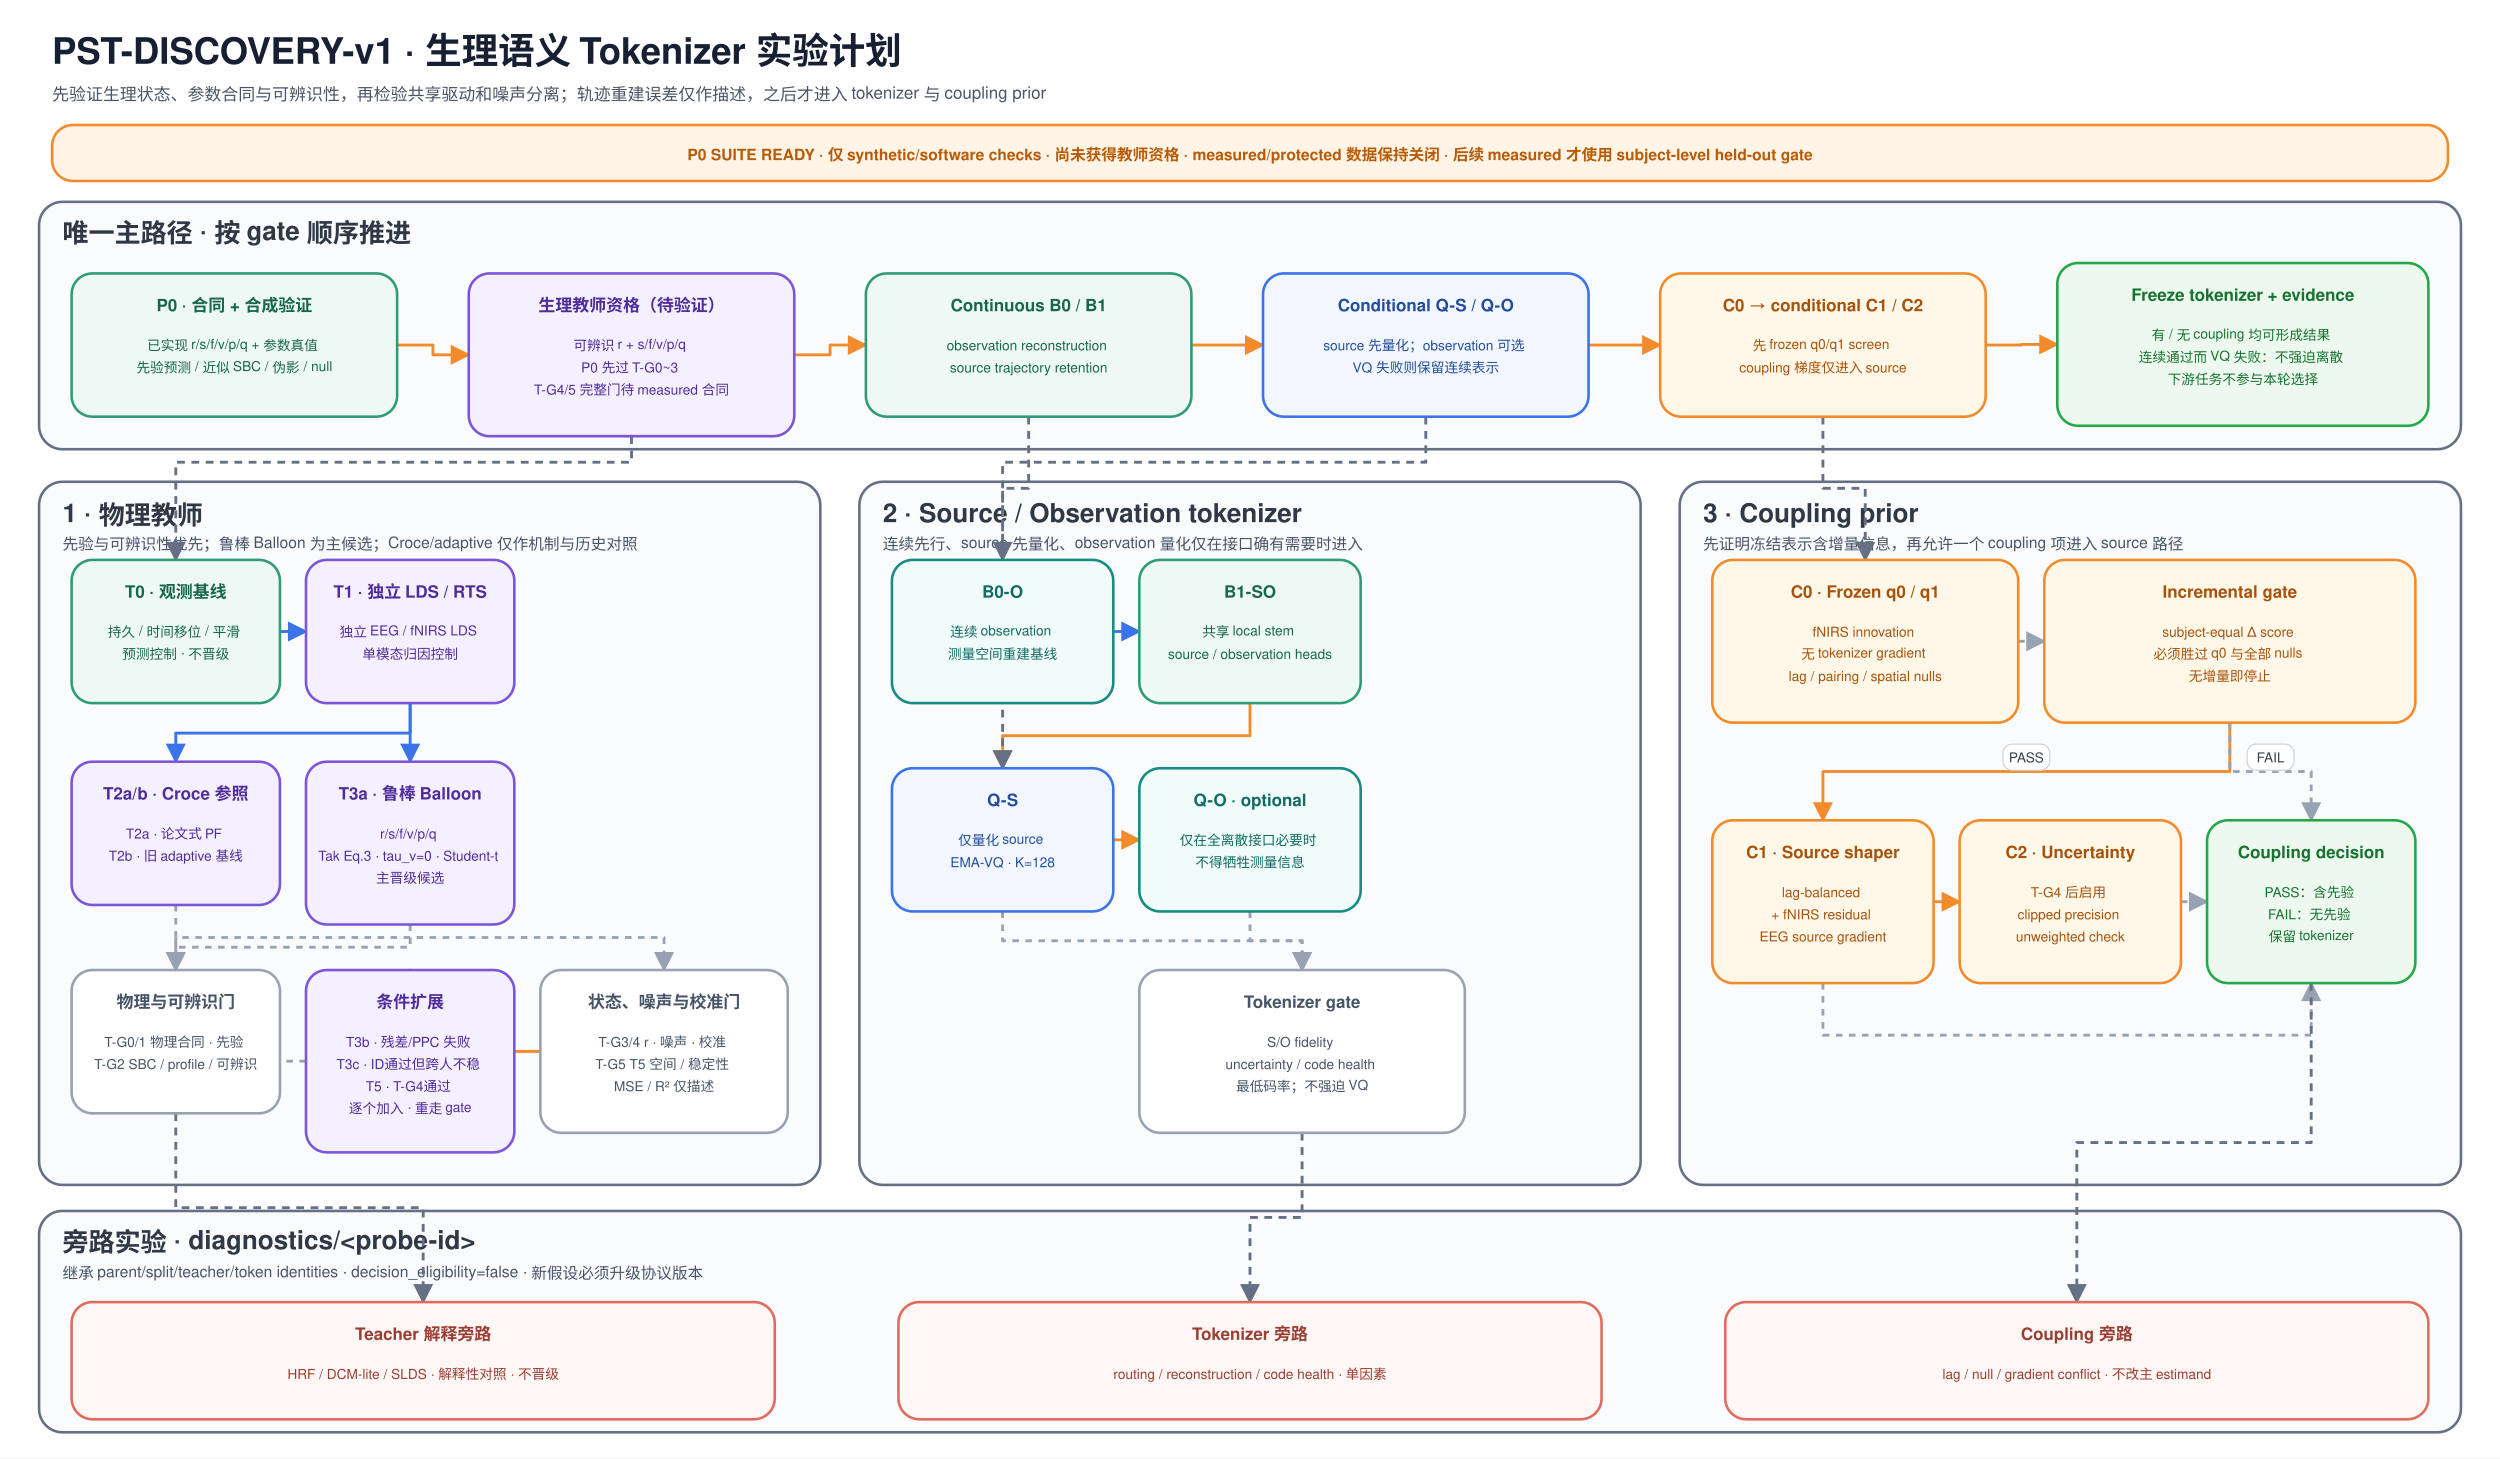
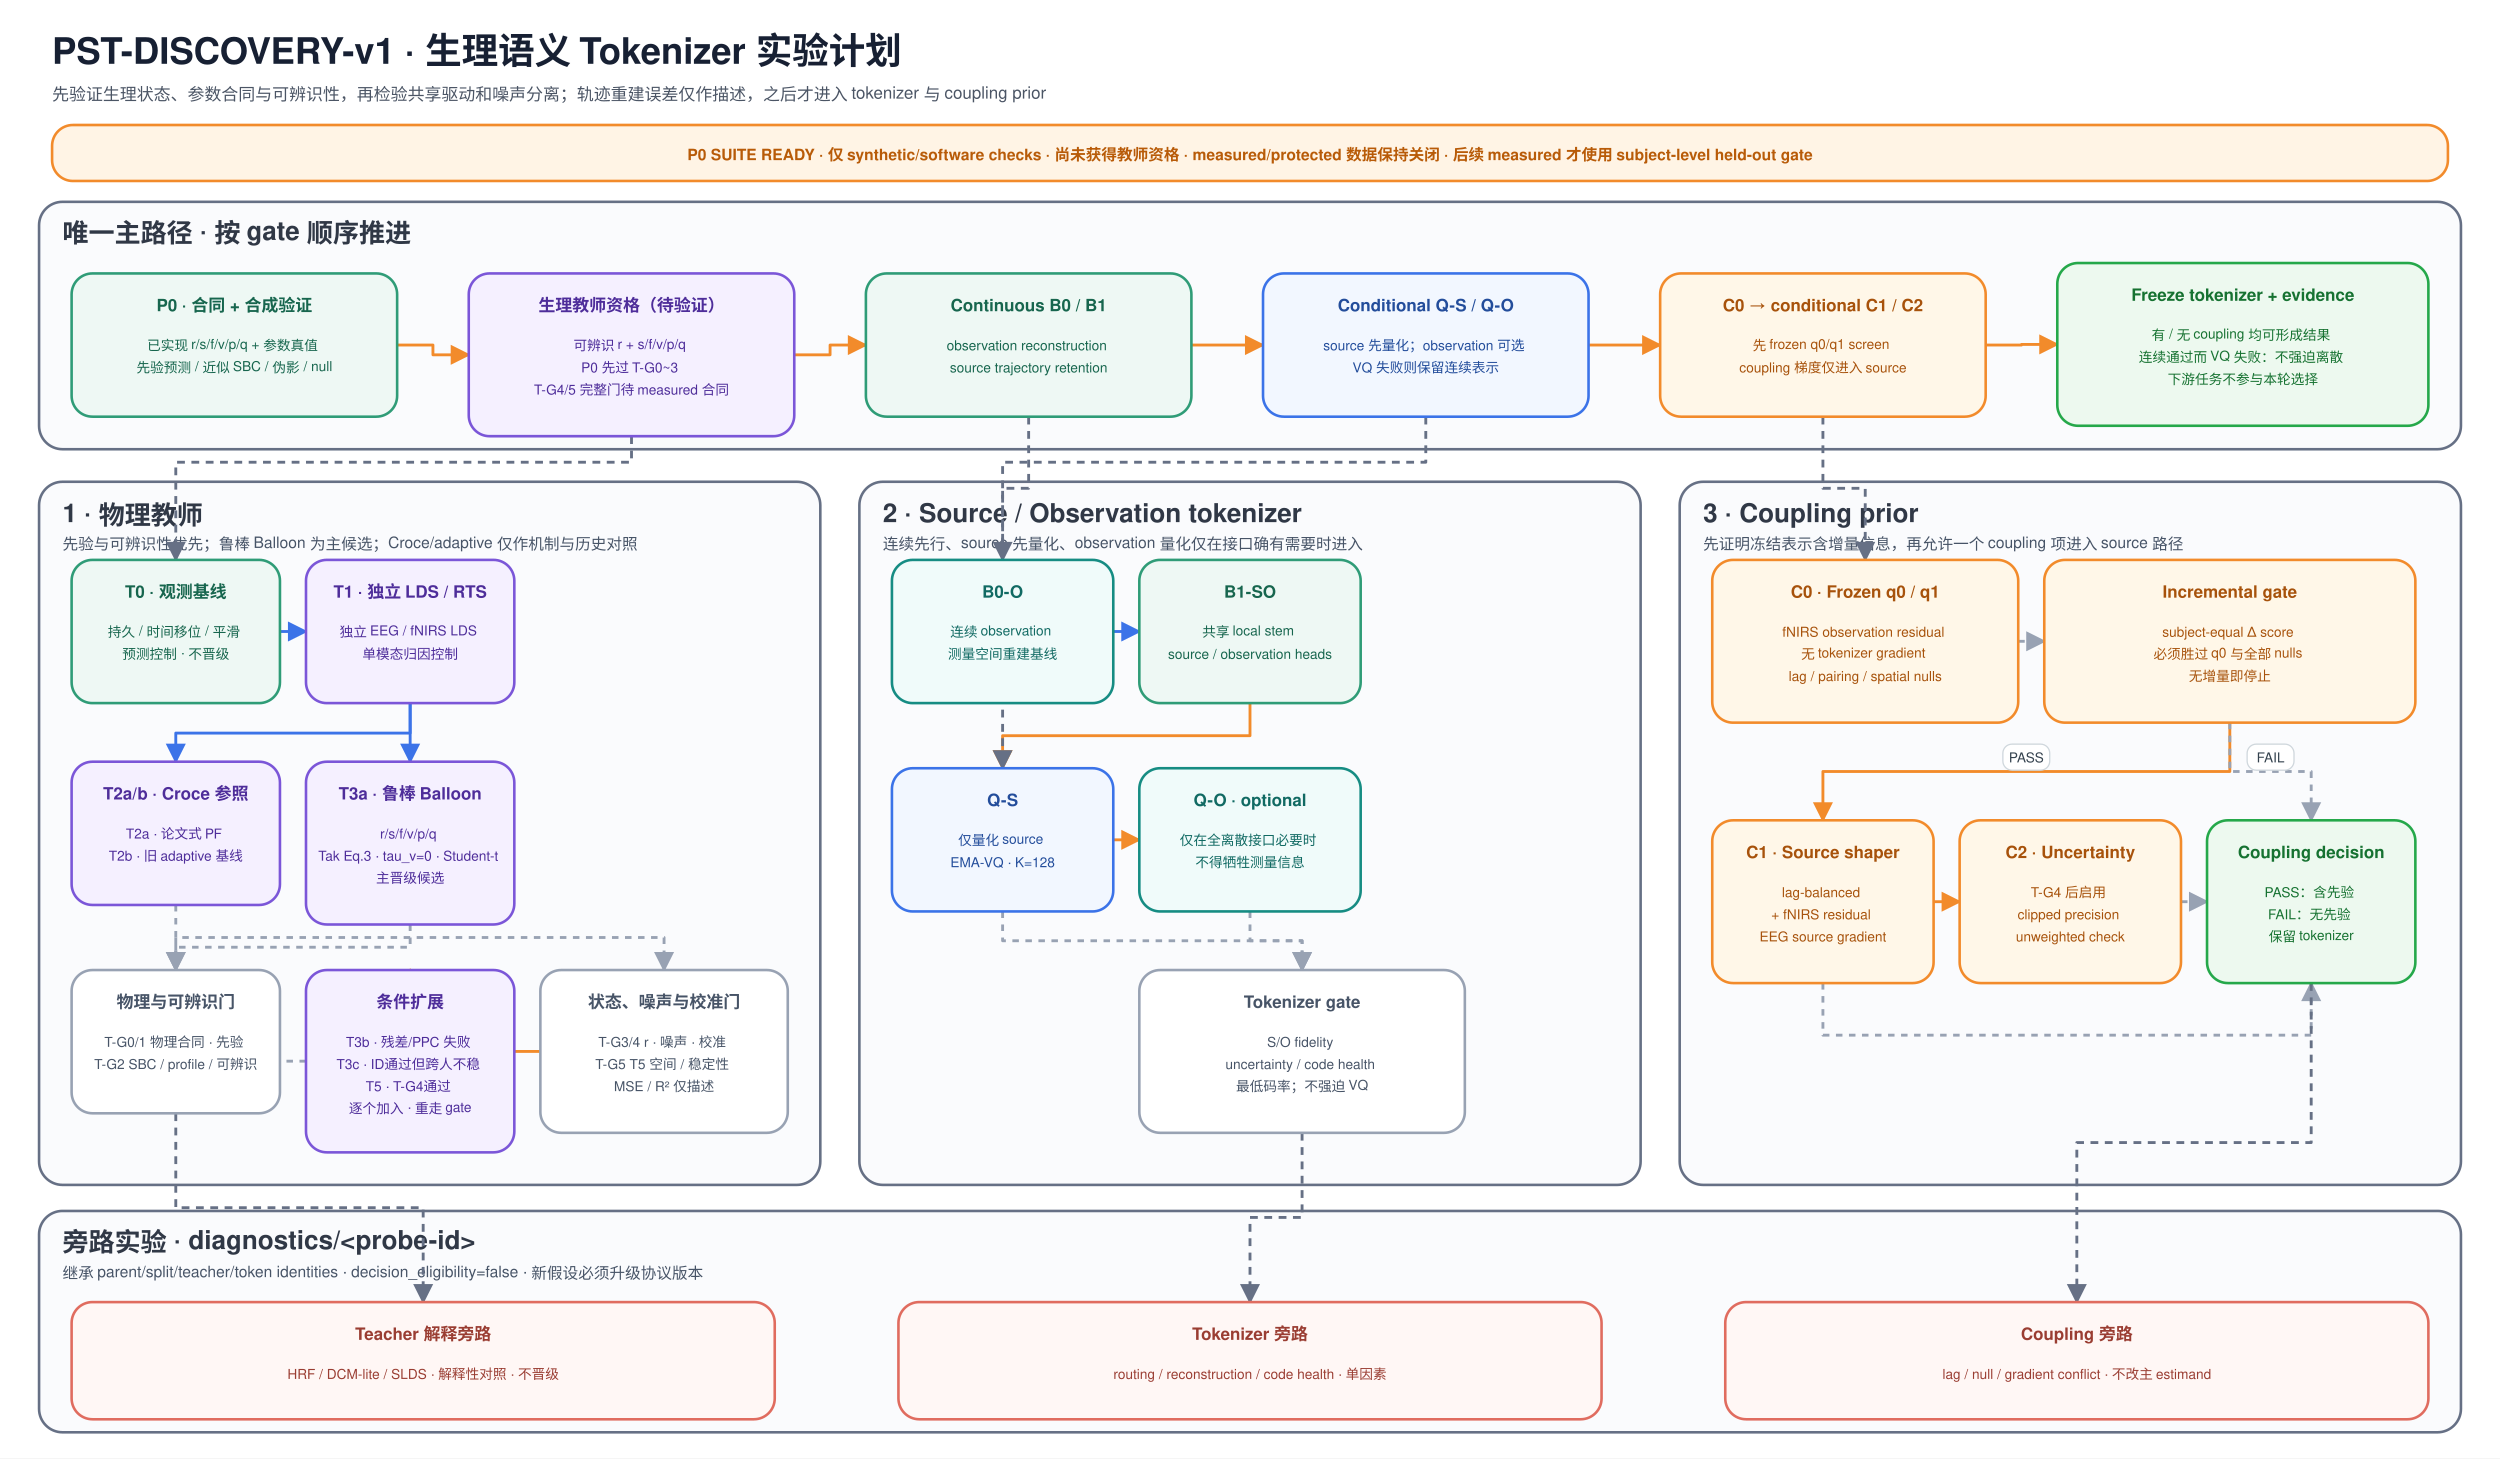
<svg xmlns="http://www.w3.org/2000/svg" width="1920" height="1120" viewBox="0 0 1920 1120" role="img" aria-labelledby="svg-title svg-desc">
  <defs>
    <marker id="arrow-data" viewBox="0 0 10 10" refX="9" refY="5" markerWidth="7" markerHeight="7" orient="auto-start-reverse">
      <path d="M 0 0 L 10 5 L 0 10 z" fill="#3B73E8" />
    </marker>
    <marker id="arrow-training" viewBox="0 0 10 10" refX="9" refY="5" markerWidth="7" markerHeight="7" orient="auto-start-reverse">
      <path d="M 0 0 L 10 5 L 0 10 z" fill="#7B56D8" />
    </marker>
    <marker id="arrow-gradient" viewBox="0 0 10 10" refX="9" refY="5" markerWidth="7" markerHeight="7" orient="auto-start-reverse">
      <path d="M 0 0 L 10 5 L 0 10 z" fill="#F28B2B" />
    </marker>
    <marker id="arrow-control" viewBox="0 0 10 10" refX="9" refY="5" markerWidth="7" markerHeight="7" orient="auto-start-reverse">
      <path d="M 0 0 L 10 5 L 0 10 z" fill="#667085" />
    </marker>
    <marker id="arrow-evaluation" viewBox="0 0 10 10" refX="9" refY="5" markerWidth="7" markerHeight="7" orient="auto-start-reverse">
      <path d="M 0 0 L 10 5 L 0 10 z" fill="#98A2B3" />
    </marker>
    <marker id="arrow-guarded" viewBox="0 0 10 10" refX="9" refY="5" markerWidth="7" markerHeight="7" orient="auto-start-reverse">
      <path d="M 0 0 L 10 5 L 0 10 z" fill="#F28B2B" />
    </marker>
    <marker id="arrow-blocked" viewBox="0 0 10 10" refX="9" refY="5" markerWidth="7" markerHeight="7" orient="auto-start-reverse">
      <path d="M 0 0 L 10 5 L 0 10 z" fill="#98A2B3" />
    </marker>
    <marker id="arrow-removed" viewBox="0 0 10 10" refX="9" refY="5" markerWidth="7" markerHeight="7" orient="auto-start-reverse">
      <path d="M 0 0 L 10 5 L 0 10 z" fill="#E06C5F" />
    </marker>
  </defs>
  <style>
    text { font-family: Helvetica, "Noto Sans CJK SC", "Microsoft YaHei", "PingFang SC", Arial, sans-serif; }
    .page-title { font-size: 28px; font-weight: 700; fill: #172033; }
    .page-subtitle { font-size: 13px; fill: #4B5565; }
    .banner-box { fill: #FFF4E5; stroke: #F28B2B; stroke-width: 2; }
    .banner-text { font-size: 12px; font-weight: 700; fill: #B85B08; text-anchor: middle; }
    .section-box { fill: #FAFBFD; stroke: #667085; stroke-width: 2; }
    .section-title { font-size: 20px; font-weight: 700; fill: #303846; }
    .section-description { font-size: 12px; fill: #475467; }
    .node-title { font-size: 13px; font-weight: 700; text-anchor: middle; }
    .node-detail { font-size: 10.5px; text-anchor: middle; }
    .edge-label rect { fill: #FFFFFF; stroke: #CDD5DB; stroke-width: 1; opacity: .96; }
    .edge-label text { font-size: 10.5px; text-anchor: middle; fill: #34424E; }
    .change-badge { font-size: 10px; font-weight: 850; text-anchor: middle; fill: #FFFFFF; }
    .callout-panel { fill: #FAFBFD; stroke: #667085; stroke-width: 1.4; }
    .callout-title { font-size: 17px; font-weight: 750; fill: #2D3A45; }
    .callout-object { font-size: 12px; font-weight: 750; fill: #2D3A45; }
    .callout-note { font-size: 11.5px; fill: #53616D; }
  </style>
  <rect width="100%" height="100%" fill="#FFFFFF" />
  <text x="40" y="49" class="page-title">PST-DISCOVERY-v1 · 生理语义 Tokenizer 实验计划</text>
  <text x="40" y="77" class="page-subtitle">先验证生理状态、参数合同与可辨识性，再检验共享驱动和噪声分离；轨迹重建误差仅作描述，之后才进入 tokenizer 与 coupling prior</text>
  <g id="evidence-boundary">
    <rect x="40" y="96" width="1840" height="43" rx="16" class="banner-box" fill="#FFF4E5" stroke="#F28B2B" stroke-width="2" />
    <text x="960.0" y="123" class="banner-text" fill="#B85B08">P0 SUITE READY · 仅 synthetic/software checks · 尚未获得教师资格 · measured/protected 数据保持关闭 · 后续 measured 才使用 subject-level held-out gate</text>
  </g>
  <g id="section-main_path">
    <rect x="30" y="155" width="1860" height="190" rx="18" class="section-box" fill="#FAFBFD" stroke="#667085" stroke-width="2" />
    <text x="48" y="186" class="section-title">唯一主路径 · 按 gate 顺序推进</text>
  </g>
  <g id="section-teacher">
    <rect x="30" y="370" width="600" height="540" rx="18" class="section-box" fill="#FAFBFD" stroke="#667085" stroke-width="2" />
    <text x="48" y="401" class="section-title">1 · 物理教师</text>
    <text x="48" y="422" class="section-description">先验与可辨识性优先；鲁棒 Balloon 为主候选；Croce/adaptive 仅作机制与历史对照</text>
  </g>
  <g id="section-tokenizer">
    <rect x="660" y="370" width="600" height="540" rx="18" class="section-box" fill="#FAFBFD" stroke="#667085" stroke-width="2" />
    <text x="678" y="401" class="section-title">2 · Source / Observation tokenizer</text>
    <text x="678" y="422" class="section-description">连续先行、source 先量化、observation 量化仅在接口确有需要时进入</text>
  </g>
  <g id="section-coupling">
    <rect x="1290" y="370" width="600" height="540" rx="18" class="section-box" fill="#FAFBFD" stroke="#667085" stroke-width="2" />
    <text x="1308" y="401" class="section-title">3 · Coupling prior</text>
    <text x="1308" y="422" class="section-description">先证明冻结表示含增量信息，再允许一个 coupling 项进入 source 路径</text>
  </g>
  <g id="section-diagnostics">
    <rect x="30" y="930" width="1860" height="170" rx="18" class="section-box" fill="#FAFBFD" stroke="#667085" stroke-width="2" />
    <text x="48" y="961" class="section-title">旁路实验 · diagnostics/&lt;probe-id&gt;</text>
    <text x="48" y="982" class="section-description">继承 parent/split/teacher/token identities · decision_eligibility=false · 新假设必须升级协议版本</text>
  </g>
  <g id="edges">
    <g id="edge-main-p0-teacher" class="edge edge-guarded" data-edge-style="guarded" role="group" aria-labelledby="edge-main-p0-teacher-title edge-main-p0-teacher-desc">
      <path d="M 305.0 265.0 L 332.5 265.0 L 332.5 272.5 L 360.0 272.5" fill="none" stroke="#F28B2B" stroke-width="2.2" stroke-linejoin="round" marker-end="url(#arrow-guarded)" />
    </g>
    <g id="edge-main-teacher-continuous" class="edge edge-guarded" data-edge-style="guarded" role="group" aria-labelledby="edge-main-teacher-continuous-title edge-main-teacher-continuous-desc">
      <path d="M 610.0 272.5 L 637.5 272.5 L 637.5 265.0 L 665.0 265.0" fill="none" stroke="#F28B2B" stroke-width="2.2" stroke-linejoin="round" marker-end="url(#arrow-guarded)" />
    </g>
    <g id="edge-main-continuous-vq" class="edge edge-guarded" data-edge-style="guarded" role="group" aria-labelledby="edge-main-continuous-vq-title edge-main-continuous-vq-desc">
      <path d="M 915.0 265.0 L 970.0 265.0" fill="none" stroke="#F28B2B" stroke-width="2.2" stroke-linejoin="round" marker-end="url(#arrow-guarded)" />
    </g>
    <g id="edge-main-vq-coupling" class="edge edge-guarded" data-edge-style="guarded" role="group" aria-labelledby="edge-main-vq-coupling-title edge-main-vq-coupling-desc">
      <path d="M 1220.0 265.0 L 1275.0 265.0" fill="none" stroke="#F28B2B" stroke-width="2.2" stroke-linejoin="round" marker-end="url(#arrow-guarded)" />
    </g>
    <g id="edge-main-coupling-freeze" class="edge edge-guarded" data-edge-style="guarded" role="group" aria-labelledby="edge-main-coupling-freeze-title edge-main-coupling-freeze-desc">
      <path d="M 1525.0 265.0 L 1552.5 265.0 L 1552.5 264.5 L 1580.0 264.5" fill="none" stroke="#F28B2B" stroke-width="2.2" stroke-linejoin="round" marker-end="url(#arrow-guarded)" />
    </g>
    <g id="edge-teacher-drilldown" class="edge edge-control" data-edge-style="control" role="group" aria-labelledby="edge-teacher-drilldown-title edge-teacher-drilldown-desc">
      <path d="M 485.0 335.0 L 485.0 355.0 L 135.0 355.0 L 135.0 430.0" fill="none" stroke="#667085" stroke-width="2.2" stroke-linejoin="round" marker-end="url(#arrow-control)" stroke-dasharray="6 5" />
    </g>
    <g id="edge-t0-t1" class="edge edge-data" data-edge-style="data" role="group" aria-labelledby="edge-t0-t1-title edge-t0-t1-desc">
      <path d="M 215.0 485.0 L 235.0 485.0" fill="none" stroke="#3B73E8" stroke-width="2.2" stroke-linejoin="round" marker-end="url(#arrow-data)" />
    </g>
    <g id="edge-t1-t2" class="edge edge-data" data-edge-style="data" role="group" aria-labelledby="edge-t1-t2-title edge-t1-t2-desc">
      <path d="M 315.0 540.0 L 315.0 563.0 L 135.0 563.0 L 135.0 585.0" fill="none" stroke="#3B73E8" stroke-width="2.2" stroke-linejoin="round" marker-end="url(#arrow-data)" />
    </g>
    <g id="edge-t1-t3" class="edge edge-data" data-edge-style="data" role="group" aria-labelledby="edge-t1-t3-title edge-t1-t3-desc">
      <path d="M 315.0 540.0 L 315.0 585.0" fill="none" stroke="#3B73E8" stroke-width="2.2" stroke-linejoin="round" marker-end="url(#arrow-data)" />
    </g>
    <g id="edge-t2-gate" class="edge edge-evaluation" data-edge-style="evaluation" role="group" aria-labelledby="edge-t2-gate-title edge-t2-gate-desc">
      <path d="M 135.0 695.0 L 135.0 745.0" fill="none" stroke="#98A2B3" stroke-width="2.2" stroke-linejoin="round" marker-end="url(#arrow-evaluation)" stroke-dasharray="5 5" />
    </g>
    <g id="edge-t3-gate" class="edge edge-evaluation" data-edge-style="evaluation" role="group" aria-labelledby="edge-t3-gate-title edge-t3-gate-desc">
      <path d="M 315.0 710.0 L 315.0 727.5 L 135.0 727.5 L 135.0 745.0" fill="none" stroke="#98A2B3" stroke-width="2.2" stroke-linejoin="round" marker-end="url(#arrow-evaluation)" stroke-dasharray="5 5" />
    </g>
    <g id="edge-teacher-gate-uncertainty" class="edge edge-evaluation" data-edge-style="evaluation" role="group" aria-labelledby="edge-teacher-gate-uncertainty-title edge-teacher-gate-uncertainty-desc">
      <path d="M 135.0 745.0 L 135.0 720.0 L 510.0 720.0 L 510.0 745.0" fill="none" stroke="#98A2B3" stroke-width="2.2" stroke-linejoin="round" marker-end="url(#arrow-evaluation)" stroke-dasharray="5 5" />
    </g>
    <g id="edge-uncertainty-conditional-extension" class="edge edge-guarded" data-edge-style="guarded" role="group" aria-labelledby="edge-uncertainty-conditional-extension-title edge-uncertainty-conditional-extension-desc">
      <path d="M 510.0 870.0 L 510.0 807.5 L 315.0 807.5 L 315.0 745.0" fill="none" stroke="#F28B2B" stroke-width="2.2" stroke-linejoin="round" marker-end="url(#arrow-guarded)" />
    </g>
    <g id="edge-conditional-extension-regate" class="edge edge-evaluation" data-edge-style="evaluation" role="group" aria-labelledby="edge-conditional-extension-regate-title edge-conditional-extension-regate-desc">
      <path d="M 315.0 885.0 L 315.0 815.0 L 135.0 815.0 L 135.0 745.0" fill="none" stroke="#98A2B3" stroke-width="2.2" stroke-linejoin="round" marker-end="url(#arrow-evaluation)" stroke-dasharray="5 5" />
    </g>
    <g id="edge-continuous-drilldown" class="edge edge-control" data-edge-style="control" role="group" aria-labelledby="edge-continuous-drilldown-title edge-continuous-drilldown-desc">
      <path d="M 790.0 320.0 L 790.0 375.0 L 770.0 375.0 L 770.0 430.0" fill="none" stroke="#667085" stroke-width="2.2" stroke-linejoin="round" marker-end="url(#arrow-control)" stroke-dasharray="6 5" />
    </g>
    <g id="edge-b0-b1" class="edge edge-data" data-edge-style="data" role="group" aria-labelledby="edge-b0-b1-title edge-b0-b1-desc">
      <path d="M 855.0 485.0 L 875.0 485.0" fill="none" stroke="#3B73E8" stroke-width="2.2" stroke-linejoin="round" marker-end="url(#arrow-data)" />
    </g>
    <g id="edge-b1-qs" class="edge edge-guarded" data-edge-style="guarded" role="group" aria-labelledby="edge-b1-qs-title edge-b1-qs-desc">
      <path d="M 960.0 540.0 L 960.0 565.0 L 770.0 565.0 L 770.0 590.0" fill="none" stroke="#F28B2B" stroke-width="2.2" stroke-linejoin="round" marker-end="url(#arrow-guarded)" />
    </g>
    <g id="edge-vq-drilldown" class="edge edge-control" data-edge-style="control" role="group" aria-labelledby="edge-vq-drilldown-title edge-vq-drilldown-desc">
      <path d="M 1095.0 320.0 L 1095.0 355.0 L 770.0 355.0 L 770.0 590.0" fill="none" stroke="#667085" stroke-width="2.2" stroke-linejoin="round" marker-end="url(#arrow-control)" stroke-dasharray="6 5" />
    </g>
    <g id="edge-qs-qo" class="edge edge-guarded" data-edge-style="guarded" role="group" aria-labelledby="edge-qs-qo-title edge-qs-qo-desc">
      <path d="M 855.0 645.0 L 875.0 645.0" fill="none" stroke="#F28B2B" stroke-width="2.2" stroke-linejoin="round" marker-end="url(#arrow-guarded)" />
    </g>
    <g id="edge-qs-tokenizer-gate" class="edge edge-evaluation" data-edge-style="evaluation" role="group" aria-labelledby="edge-qs-tokenizer-gate-title edge-qs-tokenizer-gate-desc">
      <path d="M 770.0 700.0 L 770.0 722.5 L 1000.0 722.5 L 1000.0 745.0" fill="none" stroke="#98A2B3" stroke-width="2.2" stroke-linejoin="round" marker-end="url(#arrow-evaluation)" stroke-dasharray="5 5" />
    </g>
    <g id="edge-qo-tokenizer-gate" class="edge edge-evaluation" data-edge-style="evaluation" role="group" aria-labelledby="edge-qo-tokenizer-gate-title edge-qo-tokenizer-gate-desc">
      <path d="M 960.0 700.0 L 960.0 722.5 L 1000.0 722.5 L 1000.0 745.0" fill="none" stroke="#98A2B3" stroke-width="2.2" stroke-linejoin="round" marker-end="url(#arrow-evaluation)" stroke-dasharray="5 5" />
    </g>
    <g id="edge-coupling-drilldown" class="edge edge-control" data-edge-style="control" role="group" aria-labelledby="edge-coupling-drilldown-title edge-coupling-drilldown-desc">
      <path d="M 1400.0 320.0 L 1400.0 375.0 L 1432.5 375.0 L 1432.5 430.0" fill="none" stroke="#667085" stroke-width="2.2" stroke-linejoin="round" marker-end="url(#arrow-control)" stroke-dasharray="6 5" />
    </g>
    <g id="edge-c0-c0-gate" class="edge edge-evaluation" data-edge-style="evaluation" role="group" aria-labelledby="edge-c0-c0-gate-title edge-c0-c0-gate-desc">
      <path d="M 1550.0 492.5 L 1570.0 492.5" fill="none" stroke="#98A2B3" stroke-width="2.2" stroke-linejoin="round" marker-end="url(#arrow-evaluation)" stroke-dasharray="5 5" />
    </g>
    <g id="edge-c0-gate-c1" class="edge edge-guarded" data-edge-style="guarded" role="group" aria-labelledby="edge-c0-gate-c1-title edge-c0-gate-c1-desc">
      <path d="M 1712.5 555.0 L 1712.5 592.5 L 1400.0 592.5 L 1400.0 630.0" fill="none" stroke="#F28B2B" stroke-width="2.2" stroke-linejoin="round" marker-end="url(#arrow-guarded)" />
      <g class="edge-label" transform="translate(1556.2,584.5)">
        <rect x="-18.0" y="-13" width="36.0" height="20" rx="7" fill="#FFFFFF" stroke="#CDD5DB" stroke-width="1" opacity=".96" />
        <text x="0" y="1" text-anchor="middle" fill="#34424E">PASS</text>
      </g>
    </g>
    <g id="edge-c0-gate-decision" class="edge edge-evaluation" data-edge-style="evaluation" role="group" aria-labelledby="edge-c0-gate-decision-title edge-c0-gate-decision-desc">
      <path d="M 1712.5 555.0 L 1712.5 592.5 L 1775.0 592.5 L 1775.0 630.0" fill="none" stroke="#98A2B3" stroke-width="2.2" stroke-linejoin="round" marker-end="url(#arrow-evaluation)" stroke-dasharray="5 5" />
      <g class="edge-label" transform="translate(1743.8,584.5)">
        <rect x="-18.0" y="-13" width="36.0" height="20" rx="7" fill="#FFFFFF" stroke="#CDD5DB" stroke-width="1" opacity=".96" />
        <text x="0" y="1" text-anchor="middle" fill="#34424E">FAIL</text>
      </g>
    </g>
    <g id="edge-c1-c2" class="edge edge-guarded" data-edge-style="guarded" role="group" aria-labelledby="edge-c1-c2-title edge-c1-c2-desc">
      <path d="M 1485.0 692.5 L 1505.0 692.5" fill="none" stroke="#F28B2B" stroke-width="2.2" stroke-linejoin="round" marker-end="url(#arrow-guarded)" />
    </g>
    <g id="edge-c1-decision" class="edge edge-evaluation" data-edge-style="evaluation" role="group" aria-labelledby="edge-c1-decision-title edge-c1-decision-desc">
      <path d="M 1400.0 755.0 L 1400.0 795.0 L 1775.0 795.0 L 1775.0 755.0" fill="none" stroke="#98A2B3" stroke-width="2.2" stroke-linejoin="round" marker-end="url(#arrow-evaluation)" stroke-dasharray="5 5" />
    </g>
    <g id="edge-c2-decision" class="edge edge-evaluation" data-edge-style="evaluation" role="group" aria-labelledby="edge-c2-decision-title edge-c2-decision-desc">
      <path d="M 1675.0 692.5 L 1695.0 692.5" fill="none" stroke="#98A2B3" stroke-width="2.2" stroke-linejoin="round" marker-end="url(#arrow-evaluation)" stroke-dasharray="5 5" />
    </g>
    <g id="edge-teacher-diagnostic" class="edge edge-control" data-edge-style="control" role="group" aria-labelledby="edge-teacher-diagnostic-title edge-teacher-diagnostic-desc">
      <path d="M 135.0 855.0 L 135.0 927.5 L 325.0 927.5 L 325.0 1000.0" fill="none" stroke="#667085" stroke-width="2.2" stroke-linejoin="round" marker-end="url(#arrow-control)" stroke-dasharray="6 5" />
    </g>
    <g id="edge-tokenizer-diagnostic" class="edge edge-control" data-edge-style="control" role="group" aria-labelledby="edge-tokenizer-diagnostic-title edge-tokenizer-diagnostic-desc">
      <path d="M 1000.0 870.0 L 1000.0 935.0 L 960.0 935.0 L 960.0 1000.0" fill="none" stroke="#667085" stroke-width="2.2" stroke-linejoin="round" marker-end="url(#arrow-control)" stroke-dasharray="6 5" />
    </g>
    <g id="edge-coupling-diagnostic" class="edge edge-control" data-edge-style="control" role="group" aria-labelledby="edge-coupling-diagnostic-title edge-coupling-diagnostic-desc">
      <path d="M 1775.0 755.0 L 1775.0 877.5 L 1595.0 877.5 L 1595.0 1000.0" fill="none" stroke="#667085" stroke-width="2.2" stroke-linejoin="round" marker-end="url(#arrow-control)" stroke-dasharray="6 5" />
    </g>
  </g>
  <g id="nodes">
    <g id="node-p0" class="node visual-shared" data-role="data" data-visual="shared" data-scope="governance" data-implementation="implemented" data-evidence="guarded" data-status="guarded" opacity="1" role="group" aria-labelledby="node-p0-title node-p0-desc">
      <rect x="55.0" y="210.0" width="250.0" height="110.0" rx="16" fill="#EEF8F4" stroke="#2F9C77" stroke-width="2" />
      <text x="180.0" y="239.0" class="node-title" fill="#17664E">P0 · 合同 + 合成验证</text>
      <text x="180.0" y="252.0" class="node-detail" fill="#17664E">
        <tspan x="180.0" dy="17">已实现 r/s/f/v/p/q + 参数真值</tspan>
        <tspan x="180.0" dy="17">先验预测 / 近似 SBC / 伪影 / null</tspan>
      </text>
    </g>
    <g id="node-teacher_qualified" class="node visual-teacher" data-role="teacher" data-visual="teacher" data-scope="training_only" data-implementation="planned" data-evidence="guarded" data-status="guarded" opacity="1" role="group" aria-labelledby="node-teacher_qualified-title node-teacher_qualified-desc">
      <rect x="360.0" y="210.0" width="250.0" height="125.0" rx="16" fill="#F5F0FF" stroke="#7B56D8" stroke-width="2" />
      <text x="485.0" y="239.0" class="node-title" fill="#4E2D9A">生理教师资格（待验证）</text>
      <text x="485.0" y="252.0" class="node-detail" fill="#4E2D9A">
        <tspan x="485.0" dy="17">可辨识 r + s/f/v/p/q</tspan>
        <tspan x="485.0" dy="17">P0 先过 T-G0~3</tspan>
        <tspan x="485.0" dy="17">T-G4/5 完整门待 measured 合同</tspan>
      </text>
    </g>
    <g id="node-continuous_tokenizer" class="node visual-shared" data-role="encoder" data-visual="shared" data-scope="training_only" data-implementation="planned" data-evidence="guarded" data-status="guarded" opacity="1" role="group" aria-labelledby="node-continuous_tokenizer-title node-continuous_tokenizer-desc">
      <rect x="665.0" y="210.0" width="250.0" height="110.0" rx="16" fill="#EEF8F4" stroke="#2F9C77" stroke-width="2" />
      <text x="790.0" y="239.0" class="node-title" fill="#17664E">Continuous B0 / B1</text>
      <text x="790.0" y="252.0" class="node-detail" fill="#17664E">
        <tspan x="790.0" dy="17">observation reconstruction</tspan>
        <tspan x="790.0" dy="17">source trajectory retention</tspan>
      </text>
    </g>
    <g id="node-conditional_vq" class="node visual-source" data-role="quantizer" data-visual="source" data-scope="training_only" data-implementation="planned" data-evidence="guarded" data-status="guarded" opacity="1" role="group" aria-labelledby="node-conditional_vq-title node-conditional_vq-desc">
      <rect x="970.0" y="210.0" width="250.0" height="110.0" rx="16" fill="#F2F7FF" stroke="#3B73E8" stroke-width="2" />
      <text x="1095.0" y="239.0" class="node-title" fill="#234D9B">Conditional Q-S / Q-O</text>
      <text x="1095.0" y="252.0" class="node-detail" fill="#234D9B">
        <tspan x="1095.0" dy="17">source 先量化；observation 可选</tspan>
        <tspan x="1095.0" dy="17">VQ 失败则保留连续表示</tspan>
      </text>
    </g>
    <g id="node-coupling_screen" class="node visual-coupling" data-role="objective" data-visual="coupling" data-scope="evaluation" data-implementation="planned" data-evidence="guarded" data-status="guarded" opacity="1" role="group" aria-labelledby="node-coupling_screen-title node-coupling_screen-desc">
      <rect x="1275.0" y="210.0" width="250.0" height="110.0" rx="16" fill="#FFF7E8" stroke="#F28B2B" stroke-width="2" />
      <text x="1400.0" y="239.0" class="node-title" fill="#A7520B">C0 → conditional C1 / C2</text>
      <text x="1400.0" y="252.0" class="node-detail" fill="#A7520B">
        <tspan x="1400.0" dy="17">先 frozen q0/q1 screen</tspan>
        <tspan x="1400.0" dy="17">coupling 梯度仅进入 source</tspan>
      </text>
    </g>
    <g id="node-freeze" class="node visual-selected" data-role="interface" data-visual="selected" data-scope="export" data-implementation="planned" data-evidence="blocked" data-status="blocked" opacity="1" role="group" aria-labelledby="node-freeze-title node-freeze-desc">
      <rect x="1580.0" y="202.0" width="285.0" height="125.0" rx="16" fill="#EDF9EF" stroke="#25A84A" stroke-width="2" />
      <text x="1722.5" y="231.0" class="node-title" fill="#167231">Freeze tokenizer + evidence</text>
      <text x="1722.5" y="244.0" class="node-detail" fill="#167231">
        <tspan x="1722.5" dy="17">有 / 无 coupling 均可形成结果</tspan>
        <tspan x="1722.5" dy="17">连续通过而 VQ 失败：不强迫离散</tspan>
        <tspan x="1722.5" dy="17">下游任务不参与本轮选择</tspan>
      </text>
    </g>
    <g id="node-t0" class="node visual-shared" data-role="data" data-visual="shared" data-scope="training_only" data-implementation="planned" data-evidence="n_a" data-status="planned" opacity="1" role="group" aria-labelledby="node-t0-title node-t0-desc">
      <rect x="55.0" y="430.0" width="160.0" height="110.0" rx="16" fill="#EEF8F4" stroke="#2F9C77" stroke-width="2" />
      <text x="135.0" y="459.0" class="node-title" fill="#17664E">T0 · 观测基线</text>
      <text x="135.0" y="472.0" class="node-detail" fill="#17664E">
        <tspan x="135.0" dy="17">持久 / 时间移位 / 平滑</tspan>
        <tspan x="135.0" dy="17">预测控制 · 不晋级</tspan>
      </text>
    </g>
    <g id="node-t1" class="node visual-teacher" data-role="teacher" data-visual="teacher" data-scope="training_only" data-implementation="planned" data-evidence="n_a" data-status="planned" opacity="1" role="group" aria-labelledby="node-t1-title node-t1-desc">
      <rect x="235.0" y="430.0" width="160.0" height="110.0" rx="16" fill="#F5F0FF" stroke="#7B56D8" stroke-width="2" />
      <text x="315.0" y="459.0" class="node-title" fill="#4E2D9A">T1 · 独立 LDS / RTS</text>
      <text x="315.0" y="472.0" class="node-detail" fill="#4E2D9A">
        <tspan x="315.0" dy="17">独立 EEG / fNIRS LDS</tspan>
        <tspan x="315.0" dy="17">单模态归因控制</tspan>
      </text>
    </g>
    <g id="node-t2" class="node visual-teacher" data-role="teacher" data-visual="teacher" data-scope="training_only" data-implementation="planned" data-evidence="n_a" data-status="planned" opacity="1" role="group" aria-labelledby="node-t2-title node-t2-desc">
      <rect x="55.0" y="585.0" width="160.0" height="110.0" rx="16" fill="#F5F0FF" stroke="#7B56D8" stroke-width="2" />
      <text x="135.0" y="614.0" class="node-title" fill="#4E2D9A">T2a/b · Croce 参照</text>
      <text x="135.0" y="627.0" class="node-detail" fill="#4E2D9A">
        <tspan x="135.0" dy="17">T2a · 论文式 PF</tspan>
        <tspan x="135.0" dy="17">T2b · 旧 adaptive 基线</tspan>
      </text>
    </g>
    <g id="node-t3" class="node visual-teacher" data-role="teacher" data-visual="teacher" data-scope="training_only" data-implementation="planned" data-evidence="n_a" data-status="planned" opacity="1" role="group" aria-labelledby="node-t3-title node-t3-desc">
      <rect x="235.0" y="585.0" width="160.0" height="125.0" rx="16" fill="#F5F0FF" stroke="#7B56D8" stroke-width="2" />
      <text x="315.0" y="614.0" class="node-title" fill="#4E2D9A">T3a · 鲁棒 Balloon</text>
      <text x="315.0" y="627.0" class="node-detail" fill="#4E2D9A">
        <tspan x="315.0" dy="17">r/s/f/v/p/q</tspan>
        <tspan x="315.0" dy="17">Tak Eq.3 · tau_v=0 · Student-t</tspan>
        <tspan x="315.0" dy="17">主晋级候选</tspan>
      </text>
    </g>
    <g id="node-teacher_gate" class="node visual-neutral" data-role="evaluator" data-visual="neutral" data-scope="evaluation" data-implementation="planned" data-evidence="guarded" data-status="guarded" opacity="1" role="group" aria-labelledby="node-teacher_gate-title node-teacher_gate-desc">
      <rect x="55.0" y="745.0" width="160.0" height="110.0" rx="16" fill="#FFFFFF" stroke="#98A2B3" stroke-width="2" />
      <text x="135.0" y="774.0" class="node-title" fill="#475467">物理与可辨识门</text>
      <text x="135.0" y="787.0" class="node-detail" fill="#475467">
        <tspan x="135.0" dy="17">T-G0/1 物理合同 · 先验</tspan>
        <tspan x="135.0" dy="17">T-G2 SBC / profile / 可辨识</tspan>
      </text>
    </g>
    <g id="node-conditional_teacher_extensions" class="node visual-teacher" data-role="teacher" data-visual="teacher" data-scope="training_only" data-implementation="planned" data-evidence="guarded" data-status="guarded" opacity="1" role="group" aria-labelledby="node-conditional_teacher_extensions-title node-conditional_teacher_extensions-desc">
      <rect x="235.0" y="745.0" width="160.0" height="140.0" rx="16" fill="#F5F0FF" stroke="#7B56D8" stroke-width="2" />
      <text x="315.0" y="774.0" class="node-title" fill="#4E2D9A">条件扩展</text>
      <text x="315.0" y="787.0" class="node-detail" fill="#4E2D9A">
        <tspan x="315.0" dy="17">T3b · 残差/PPC 失败</tspan>
        <tspan x="315.0" dy="17">T3c · ID通过但跨人不稳</tspan>
        <tspan x="315.0" dy="17">T5 · T-G4通过</tspan>
        <tspan x="315.0" dy="17">逐个加入 · 重走 gate</tspan>
      </text>
    </g>
    <g id="node-uncertainty" class="node visual-neutral" data-role="evaluator" data-visual="neutral" data-scope="evaluation" data-implementation="planned" data-evidence="guarded" data-status="guarded" opacity="1" role="group" aria-labelledby="node-uncertainty-title node-uncertainty-desc">
      <rect x="415.0" y="745.0" width="190.0" height="125.0" rx="16" fill="#FFFFFF" stroke="#98A2B3" stroke-width="2" />
      <text x="510.0" y="774.0" class="node-title" fill="#475467">状态、噪声与校准门</text>
      <text x="510.0" y="787.0" class="node-detail" fill="#475467">
        <tspan x="510.0" dy="17">T-G3/4 r · 噪声 · 校准</tspan>
        <tspan x="510.0" dy="17">T-G5 T5 空间 / 稳定性</tspan>
        <tspan x="510.0" dy="17">MSE / R² 仅描述</tspan>
      </text>
    </g>
    <g id="node-b0" class="node visual-observation" data-role="encoder" data-visual="observation" data-scope="training_only" data-implementation="planned" data-evidence="n_a" data-status="planned" opacity="1" role="group" aria-labelledby="node-b0-title node-b0-desc">
      <rect x="685.0" y="430.0" width="170.0" height="110.0" rx="16" fill="#F0FBFA" stroke="#168C83" stroke-width="2" />
      <text x="770.0" y="459.0" class="node-title" fill="#116A63">B0-O</text>
      <text x="770.0" y="472.0" class="node-detail" fill="#116A63">
        <tspan x="770.0" dy="17">连续 observation</tspan>
        <tspan x="770.0" dy="17">测量空间重建基线</tspan>
      </text>
    </g>
    <g id="node-b1" class="node visual-shared" data-role="latent" data-visual="shared" data-scope="training_only" data-implementation="planned" data-evidence="n_a" data-status="planned" opacity="1" role="group" aria-labelledby="node-b1-title node-b1-desc">
      <rect x="875.0" y="430.0" width="170.0" height="110.0" rx="16" fill="#EEF8F4" stroke="#2F9C77" stroke-width="2" />
      <text x="960.0" y="459.0" class="node-title" fill="#17664E">B1-SO</text>
      <text x="960.0" y="472.0" class="node-detail" fill="#17664E">
        <tspan x="960.0" dy="17">共享 local stem</tspan>
        <tspan x="960.0" dy="17">source / observation heads</tspan>
      </text>
    </g>
    <g id="node-qs" class="node visual-source" data-role="quantizer" data-visual="source" data-scope="training_only" data-implementation="planned" data-evidence="guarded" data-status="guarded" opacity="1" role="group" aria-labelledby="node-qs-title node-qs-desc">
      <rect x="685.0" y="590.0" width="170.0" height="110.0" rx="16" fill="#F2F7FF" stroke="#3B73E8" stroke-width="2" />
      <text x="770.0" y="619.0" class="node-title" fill="#234D9B">Q-S</text>
      <text x="770.0" y="632.0" class="node-detail" fill="#234D9B">
        <tspan x="770.0" dy="17">仅量化 source</tspan>
        <tspan x="770.0" dy="17">EMA-VQ · K=128</tspan>
      </text>
    </g>
    <g id="node-qo" class="node visual-observation" data-role="quantizer" data-visual="observation" data-scope="training_only" data-implementation="planned" data-evidence="guarded" data-status="guarded" opacity="1" role="group" aria-labelledby="node-qo-title node-qo-desc">
      <rect x="875.0" y="590.0" width="170.0" height="110.0" rx="16" fill="#F0FBFA" stroke="#168C83" stroke-width="2" />
      <text x="960.0" y="619.0" class="node-title" fill="#116A63">Q-O · optional</text>
      <text x="960.0" y="632.0" class="node-detail" fill="#116A63">
        <tspan x="960.0" dy="17">仅在全离散接口必要时</tspan>
        <tspan x="960.0" dy="17">不得牺牲测量信息</tspan>
      </text>
    </g>
    <g id="node-tokenizer_gate" class="node visual-neutral" data-role="evaluator" data-visual="neutral" data-scope="evaluation" data-implementation="planned" data-evidence="guarded" data-status="guarded" opacity="1" role="group" aria-labelledby="node-tokenizer_gate-title node-tokenizer_gate-desc">
      <rect x="875.0" y="745.0" width="250.0" height="125.0" rx="16" fill="#FFFFFF" stroke="#98A2B3" stroke-width="2" />
      <text x="1000.0" y="774.0" class="node-title" fill="#475467">Tokenizer gate</text>
      <text x="1000.0" y="787.0" class="node-detail" fill="#475467">
        <tspan x="1000.0" dy="17">S/O fidelity</tspan>
        <tspan x="1000.0" dy="17">uncertainty / code health</tspan>
        <tspan x="1000.0" dy="17">最低码率；不强迫 VQ</tspan>
      </text>
    </g>
    <g id="node-c0" class="node visual-coupling" data-role="evaluator" data-visual="coupling" data-scope="evaluation" data-implementation="planned" data-evidence="guarded" data-status="guarded" opacity="1" role="group" aria-labelledby="node-c0-title node-c0-desc">
      <rect x="1315.0" y="430.0" width="235.0" height="125.0" rx="16" fill="#FFF7E8" stroke="#F28B2B" stroke-width="2" />
      <text x="1432.5" y="459.0" class="node-title" fill="#A7520B">C0 · Frozen q0 / q1</text>
      <text x="1432.5" y="472.0" class="node-detail" fill="#A7520B">
-         <tspan x="1432.5" dy="17">fNIRS innovation</tspan>
+         <tspan x="1432.5" dy="17">fNIRS observation residual</tspan>
        <tspan x="1432.5" dy="17">无 tokenizer gradient</tspan>
        <tspan x="1432.5" dy="17">lag / pairing / spatial nulls</tspan>
      </text>
    </g>
    <g id="node-c0_gate" class="node visual-coupling" data-role="evaluator" data-visual="coupling" data-scope="evaluation" data-implementation="planned" data-evidence="guarded" data-status="guarded" opacity="1" role="group" aria-labelledby="node-c0_gate-title node-c0_gate-desc">
      <rect x="1570.0" y="430.0" width="285.0" height="125.0" rx="16" fill="#FFF7E8" stroke="#F28B2B" stroke-width="2" />
      <text x="1712.5" y="459.0" class="node-title" fill="#A7520B">Incremental gate</text>
      <text x="1712.5" y="472.0" class="node-detail" fill="#A7520B">
        <tspan x="1712.5" dy="17">subject-equal Δ score</tspan>
        <tspan x="1712.5" dy="17">必须胜过 q0 与全部 nulls</tspan>
        <tspan x="1712.5" dy="17">无增量即停止</tspan>
      </text>
    </g>
    <g id="node-c1" class="node visual-coupling" data-role="objective" data-visual="coupling" data-scope="training_only" data-implementation="planned" data-evidence="guarded" data-status="guarded" opacity="1" role="group" aria-labelledby="node-c1-title node-c1-desc">
      <rect x="1315.0" y="630.0" width="170.0" height="125.0" rx="16" fill="#FFF7E8" stroke="#F28B2B" stroke-width="2" />
      <text x="1400.0" y="659.0" class="node-title" fill="#A7520B">C1 · Source shaper</text>
      <text x="1400.0" y="672.0" class="node-detail" fill="#A7520B">
        <tspan x="1400.0" dy="17">lag-balanced</tspan>
        <tspan x="1400.0" dy="17">+ fNIRS residual</tspan>
        <tspan x="1400.0" dy="17">EEG source gradient</tspan>
      </text>
    </g>
    <g id="node-c2" class="node visual-coupling" data-role="objective" data-visual="coupling" data-scope="training_only" data-implementation="planned" data-evidence="guarded" data-status="guarded" opacity="1" role="group" aria-labelledby="node-c2-title node-c2-desc">
      <rect x="1505.0" y="630.0" width="170.0" height="125.0" rx="16" fill="#FFF7E8" stroke="#F28B2B" stroke-width="2" />
      <text x="1590.0" y="659.0" class="node-title" fill="#A7520B">C2 · Uncertainty</text>
      <text x="1590.0" y="672.0" class="node-detail" fill="#A7520B">
        <tspan x="1590.0" dy="17">T-G4 后启用</tspan>
        <tspan x="1590.0" dy="17">clipped precision</tspan>
        <tspan x="1590.0" dy="17">unweighted check</tspan>
      </text>
    </g>
    <g id="node-coupling_decision" class="node visual-selected" data-role="interface" data-visual="selected" data-scope="export" data-implementation="planned" data-evidence="guarded" data-status="guarded" opacity="1" role="group" aria-labelledby="node-coupling_decision-title node-coupling_decision-desc">
      <rect x="1695.0" y="630.0" width="160.0" height="125.0" rx="16" fill="#EDF9EF" stroke="#25A84A" stroke-width="2" />
      <text x="1775.0" y="659.0" class="node-title" fill="#167231">Coupling decision</text>
      <text x="1775.0" y="672.0" class="node-detail" fill="#167231">
        <tspan x="1775.0" dy="17">PASS：含先验</tspan>
        <tspan x="1775.0" dy="17">FAIL：无先验</tspan>
        <tspan x="1775.0" dy="17">保留 tokenizer</tspan>
      </text>
    </g>
    <g id="node-diag_teacher" class="node visual-boundary" data-role="lifecycle" data-visual="boundary" data-scope="evaluation" data-implementation="planned" data-evidence="blocked" data-status="blocked" opacity="1" role="group" aria-labelledby="node-diag_teacher-title node-diag_teacher-desc">
      <rect x="55.0" y="1000.0" width="540.0" height="90.0" rx="16" fill="#FFF7F5" stroke="#E06C5F" stroke-width="2" />
      <text x="325.0" y="1029.0" class="node-title" fill="#9A3D32">Teacher 解释旁路</text>
      <text x="325.0" y="1042.0" class="node-detail" fill="#9A3D32">
        <tspan x="325.0" dy="17">HRF / DCM-lite / SLDS · 解释性对照 · 不晋级</tspan>
      </text>
    </g>
    <g id="node-diag_tokenizer" class="node visual-boundary" data-role="lifecycle" data-visual="boundary" data-scope="evaluation" data-implementation="planned" data-evidence="blocked" data-status="blocked" opacity="1" role="group" aria-labelledby="node-diag_tokenizer-title node-diag_tokenizer-desc">
      <rect x="690.0" y="1000.0" width="540.0" height="90.0" rx="16" fill="#FFF7F5" stroke="#E06C5F" stroke-width="2" />
      <text x="960.0" y="1029.0" class="node-title" fill="#9A3D32">Tokenizer 旁路</text>
      <text x="960.0" y="1042.0" class="node-detail" fill="#9A3D32">
        <tspan x="960.0" dy="17">routing / reconstruction / code health · 单因素</tspan>
      </text>
    </g>
    <g id="node-diag_coupling" class="node visual-boundary" data-role="lifecycle" data-visual="boundary" data-scope="evaluation" data-implementation="planned" data-evidence="blocked" data-status="blocked" opacity="1" role="group" aria-labelledby="node-diag_coupling-title node-diag_coupling-desc">
      <rect x="1325.0" y="1000.0" width="540.0" height="90.0" rx="16" fill="#FFF7F5" stroke="#E06C5F" stroke-width="2" />
      <text x="1595.0" y="1029.0" class="node-title" fill="#9A3D32">Coupling 旁路</text>
      <text x="1595.0" y="1042.0" class="node-detail" fill="#9A3D32">
        <tspan x="1595.0" dy="17">lag / null / gradient conflict · 不改主 estimand</tspan>
      </text>
    </g>
  </g>
</svg>
